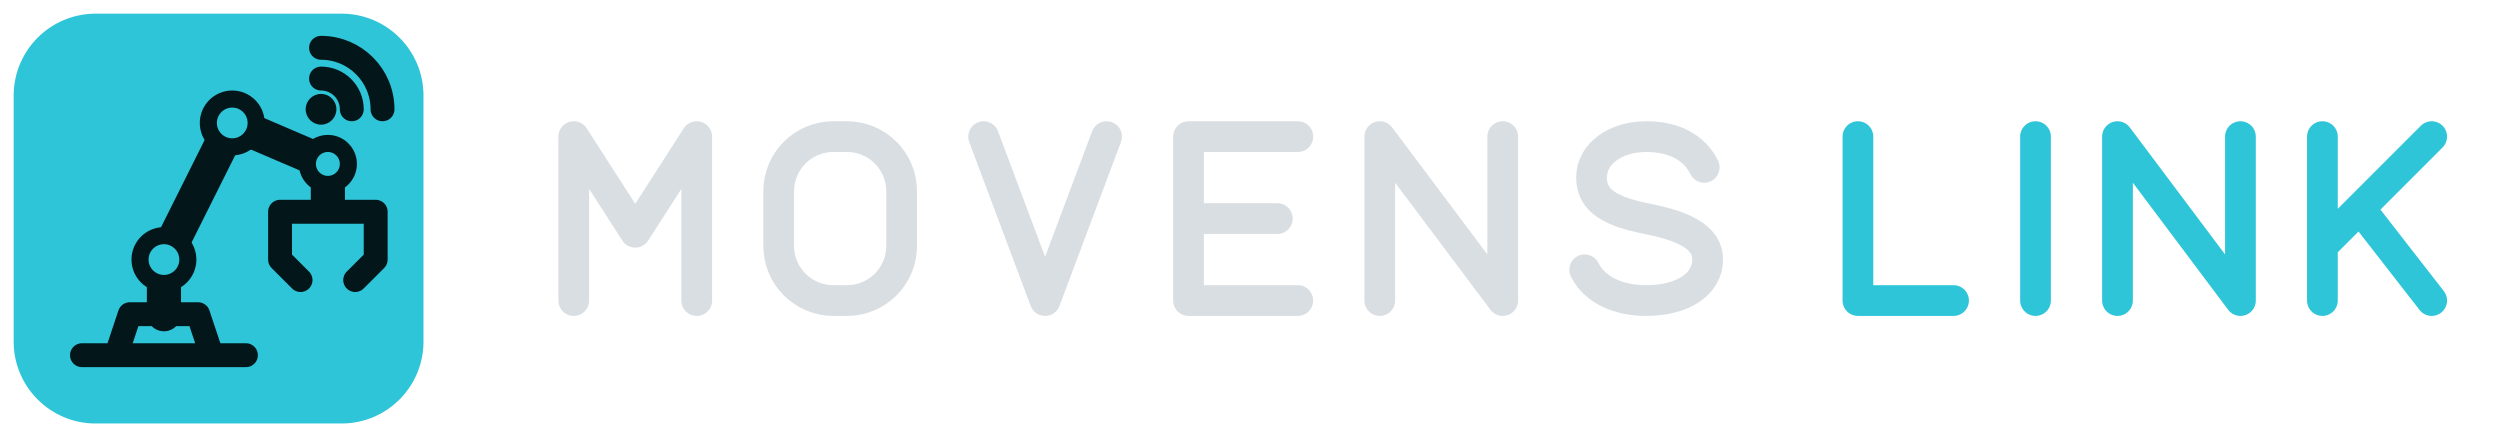
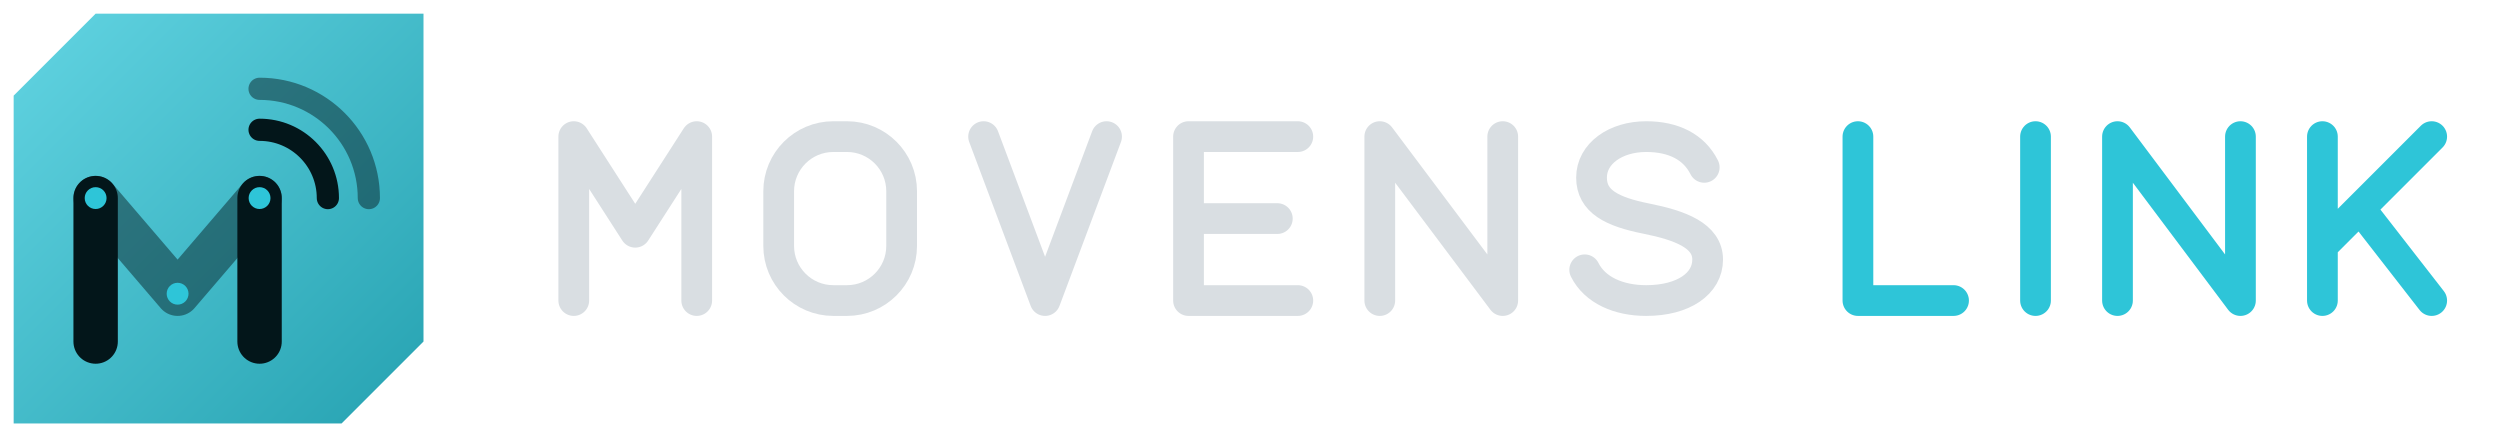
<svg xmlns="http://www.w3.org/2000/svg" viewBox="0 0 366 64" width="732" height="128">
-   <rect x="2" y="2" width="60" height="60" rx="12" fill="#2ec5d8" />
+   <defs>
+     <linearGradient id="g" x1="0" y1="0" x2="1" y2="1">
+       <stop offset="0" stop-color="#62d4e2" />
+       <stop offset="1" stop-color="#26a2b1" />
+     </linearGradient>
+   </defs>
+   <path d="M14 2H62V50L50 62H2V14Z" fill="url(#g)" />
  <g fill="none" stroke="#03161a" stroke-linecap="round" stroke-linejoin="round">
-     <path d="M12 52H36M17 52L19 46H29L31 52" stroke-width="3.5" />
-     <path d="M24 46V38L34 18L48 24V30" stroke-width="5" />
-     <path d="M41 31H55M41 31V38L44 41M55 31V38L52 41" stroke-width="3.5" />
-     <path d="M47 11.5A4.5 4.5 0 0 1 51.5 16M47 7A9 9 0 0 1 56 16" stroke-width="3.5" />
+     <path d="M14 29L26 43L38 29" stroke-width="6.5" stroke-opacity=".45" />
+     <path d="M14 50V29M38 50V29" stroke-width="6.5" />
+     <path d="M38 19A10 10 0 0 1 48 29" stroke-width="3.25" />
+     <path d="M38 13A16 16 0 0 1 54 29" stroke-width="3.25" stroke-opacity=".45" />
  </g>
-   <circle cx="47" cy="16" r="2.25" fill="#03161a" />
-   <g fill="#2ec5d8" stroke="#03161a" stroke-width="2.5">
-     <circle cx="24" cy="38" r="3.5" />
-     <circle cx="34" cy="18" r="3.5" />
-     <circle cx="48" cy="24" r="3" />
+   <g fill="#2ec5d8">
+     <circle cx="14" cy="29" r="1.6" />
+     <circle cx="38" cy="29" r="1.6" />
+     <circle cx="26" cy="43" r="1.6" />
  </g>
  <g fill="none" stroke-width="4.5" stroke-linecap="round" stroke-linejoin="round">
    <g stroke="#d9dee2">
      <path d="M84 44V20L93 34L102 20V44" />
      <rect x="114" y="20" width="18" height="24" rx="8" />
      <path d="M144 20L153 44L162 20" />
      <path d="M190 20H174V44H190M174 32H187" />
      <path d="M202 44V20L220 44V20" />
      <path d="M249.5 24.5C248 21.5 245 20 241 20C236.5 20 233 22.5 233 26C233 29.5 236 31 241 32C246 33 250 34.5 250 38C250 41.5 246.5 44 241 44C237 44 233.5 42.5 232 39.5" />
    </g>
    <g stroke="#2ec5d8">
      <path d="M272 20V44H286" />
      <path d="M298 20V44" />
      <path d="M310 44V20L328 44V20" />
      <path d="M340 20V44M356 20L340 36M345.5 30.5L356 44" />
    </g>
  </g>
</svg>
